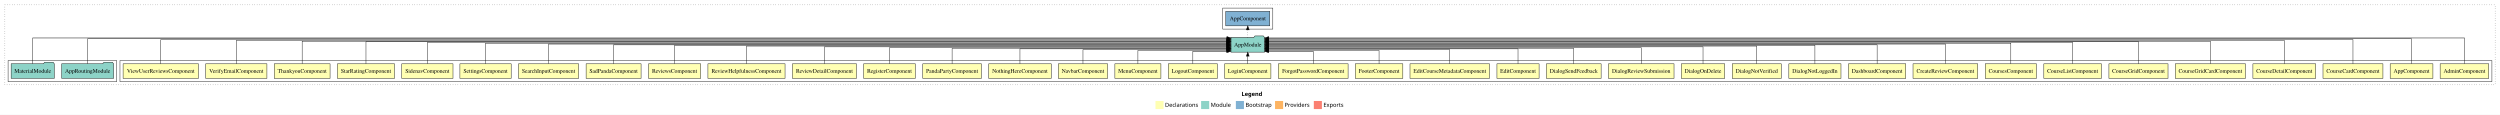
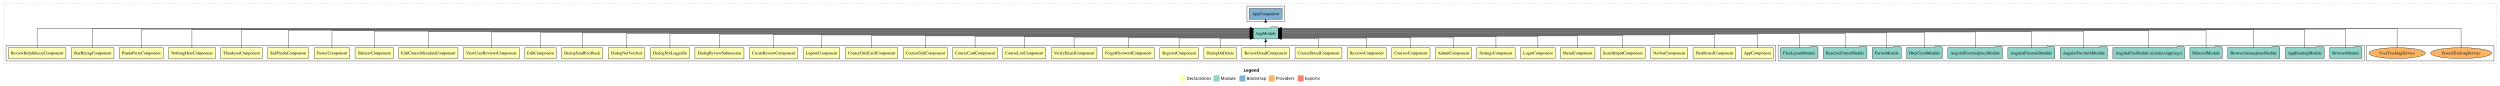
- <svg xmlns="http://www.w3.org/2000/svg" width="6189pt" height="284pt" viewBox="0.00 0.00 6189.00 284.00">
+ <svg xmlns="http://www.w3.org/2000/svg" width="8284pt" height="284pt" viewBox="0.00 0.00 8284.00 284.00">
  <g id="graph0" class="graph" transform="scale(1 1) rotate(0) translate(4 280)">
-     <polygon fill="white" stroke="transparent" points="-4,4 -4,-280 6185,-280 6185,4 -4,4" />
-     <text text-anchor="start" x="3069.51" y="-42.4" font-family="sans-serif" font-weight="bold" font-size="14.00">Legend</text>
-     <polygon fill="#ffffb3" stroke="transparent" points="2856.5,-10 2856.5,-30 2876.5,-30 2876.5,-10 2856.5,-10" />
-     <text text-anchor="start" x="2880.13" y="-15.4" font-family="sans-serif" font-size="14.00">  Declarations</text>
-     <polygon fill="#8dd3c7" stroke="transparent" points="2969.5,-10 2969.5,-30 2989.5,-30 2989.5,-10 2969.5,-10" />
-     <text text-anchor="start" x="2993.23" y="-15.4" font-family="sans-serif" font-size="14.00">  Module</text>
-     <polygon fill="#80b1d3" stroke="transparent" points="3055.5,-10 3055.5,-30 3075.5,-30 3075.5,-10 3055.5,-10" />
-     <text text-anchor="start" x="3079.28" y="-15.4" font-family="sans-serif" font-size="14.00">  Bootstrap</text>
-     <polygon fill="#fdb462" stroke="transparent" points="3152.5,-10 3152.5,-30 3172.5,-30 3172.5,-10 3152.5,-10" />
-     <text text-anchor="start" x="3176.17" y="-15.4" font-family="sans-serif" font-size="14.00">  Providers</text>
-     <polygon fill="#fb8072" stroke="transparent" points="3248.5,-10 3248.5,-30 3268.5,-30 3268.5,-10 3248.5,-10" />
-     <text text-anchor="start" x="3272.23" y="-15.4" font-family="sans-serif" font-size="14.00">  Exports</text>
+     <polygon fill="white" stroke="transparent" points="-4,4 -4,-280 8280,-280 8280,4 -4,4" />
+     <text text-anchor="start" x="4117.01" y="-42.4" font-family="sans-serif" font-weight="bold" font-size="14.00">Legend</text>
+     <polygon fill="#ffffb3" stroke="transparent" points="3904,-10 3904,-30 3924,-30 3924,-10 3904,-10" />
+     <text text-anchor="start" x="3927.63" y="-15.4" font-family="sans-serif" font-size="14.00">  Declarations</text>
+     <polygon fill="#8dd3c7" stroke="transparent" points="4017,-10 4017,-30 4037,-30 4037,-10 4017,-10" />
+     <text text-anchor="start" x="4040.73" y="-15.4" font-family="sans-serif" font-size="14.00">  Module</text>
+     <polygon fill="#80b1d3" stroke="transparent" points="4103,-10 4103,-30 4123,-30 4123,-10 4103,-10" />
+     <text text-anchor="start" x="4126.78" y="-15.4" font-family="sans-serif" font-size="14.00">  Bootstrap</text>
+     <polygon fill="#fdb462" stroke="transparent" points="4200,-10 4200,-30 4220,-30 4220,-10 4200,-10" />
+     <text text-anchor="start" x="4223.67" y="-15.4" font-family="sans-serif" font-size="14.00">  Providers</text>
+     <polygon fill="#fb8072" stroke="transparent" points="4296,-10 4296,-30 4316,-30 4316,-10 4296,-10" />
+     <text text-anchor="start" x="4319.73" y="-15.4" font-family="sans-serif" font-size="14.00">  Exports</text>
    <g id="clust1" class="cluster">
-       <polygon fill="none" stroke="black" stroke-dasharray="1,5" points="8,-70 8,-268 6173,-268 6173,-70 8,-70" />
+       <polygon fill="none" stroke="black" stroke-dasharray="1,5" points="8,-70 8,-268 8268,-268 8268,-70 8,-70" />
+     </g>
+     <g id="clust43" class="cluster">
+       <polygon fill="none" stroke="black" points="7838,-78 7838,-130 8260,-130 8260,-78 7838,-78" />
+     </g>
+     <g id="clust40" class="cluster">
+       <polygon fill="none" stroke="black" points="5888,-78 5888,-130 7830,-130 7830,-78 5888,-78" />
    </g>
    <g id="clust2" class="cluster">
-       <polygon fill="none" stroke="black" points="293,-78 293,-130 6165,-130 6165,-78 293,-78" />
-     </g>
-     <g id="clust40" class="cluster">
-       <polygon fill="none" stroke="black" points="16,-78 16,-130 285,-130 285,-78 16,-78" />
+       <polygon fill="none" stroke="black" points="16,-78 16,-130 5880,-130 5880,-78 16,-78" />
    </g>
    <g id="clust42" class="cluster">
-       <polygon fill="none" stroke="black" points="3023,-208 3023,-260 3147,-260 3147,-208 3023,-208" />
+       <polygon fill="none" stroke="black" points="4128,-208 4128,-260 4252,-260 4252,-208 4128,-208" />
    </g>
    <g id="node1" class="node">
-       <polygon fill="#ffffb3" stroke="black" points="6157.22,-122 6036.78,-122 6036.78,-86 6157.22,-86 6157.22,-122" />
-       <text text-anchor="middle" x="6097" y="-99.8" font-family="Times,serif" font-size="14.00">AdminComponent</text>
+       <polygon fill="#ffffb3" stroke="black" points="5871.94,-122 5766.06,-122 5766.06,-86 5871.94,-86 5871.94,-122" />
+       <text text-anchor="middle" x="5819" y="-99.8" font-family="Times,serif" font-size="14.00">AppComponent</text>
    </g>
    <g id="node38" class="node">
-       <polygon fill="#8dd3c7" stroke="black" points="3126.66,-187 3123.66,-191 3102.66,-191 3099.66,-187 3043.34,-187 3043.34,-151 3126.66,-151 3126.66,-187" />
-       <text text-anchor="middle" x="3085" y="-164.8" font-family="Times,serif" font-size="14.00">AppModule</text>
+       <polygon fill="#8dd3c7" stroke="black" points="4231.66,-187 4228.66,-191 4207.66,-191 4204.66,-187 4148.34,-187 4148.34,-151 4231.66,-151 4231.66,-187" />
+       <text text-anchor="middle" x="4190" y="-164.8" font-family="Times,serif" font-size="14.00">AppModule</text>
    </g>
    <g id="edge1" class="edge">
-       <path fill="none" stroke="black" d="M6097,-122.2C6097,-146.36 6097,-186 6097,-186 6097,-186 3136.72,-186 3136.72,-186" />
-       <polygon fill="black" stroke="black" points="3136.72,-182.5 3126.72,-186 3136.72,-189.5 3136.72,-182.5" />
+       <path fill="none" stroke="black" d="M5819,-122.22C5819,-140.83 5819,-167 5819,-167 5819,-167 4241.9,-167 4241.9,-167" />
+       <polygon fill="black" stroke="black" points="4241.9,-163.5 4231.9,-167 4241.9,-170.5 4241.9,-163.5" />
    </g>
    <g id="node2" class="node">
-       <polygon fill="#ffffb3" stroke="black" points="6018.94,-122 5913.06,-122 5913.06,-86 6018.94,-86 6018.94,-122" />
-       <text text-anchor="middle" x="5966" y="-99.8" font-family="Times,serif" font-size="14.00">AppComponent</text>
+       <polygon fill="#ffffb3" stroke="black" points="5747.97,-122 5606.03,-122 5606.03,-86 5747.97,-86 5747.97,-122" />
+       <text text-anchor="middle" x="5677" y="-99.8" font-family="Times,serif" font-size="14.00">DashboardComponent</text>
    </g>
    <g id="edge2" class="edge">
-       <path fill="none" stroke="black" d="M5966,-122.15C5966,-145.76 5966,-184 5966,-184 5966,-184 3136.84,-184 3136.84,-184" />
-       <polygon fill="black" stroke="black" points="3136.84,-180.5 3126.84,-184 3136.84,-187.5 3136.84,-180.5" />
+       <path fill="none" stroke="black" d="M5677,-122.3C5677,-140.27 5677,-165 5677,-165 5677,-165 4241.71,-165 4241.71,-165" />
+       <polygon fill="black" stroke="black" points="4241.71,-161.5 4231.71,-165 4241.71,-168.5 4241.71,-161.5" />
    </g>
    <g id="node3" class="node">
-       <polygon fill="#ffffb3" stroke="black" points="5895.2,-122 5746.8,-122 5746.8,-86 5895.2,-86 5895.2,-122" />
-       <text text-anchor="middle" x="5821" y="-99.8" font-family="Times,serif" font-size="14.00">CourseCardComponent</text>
+       <polygon fill="#ffffb3" stroke="black" points="5588.03,-122 5465.97,-122 5465.97,-86 5588.03,-86 5588.03,-122" />
+       <text text-anchor="middle" x="5527" y="-99.8" font-family="Times,serif" font-size="14.00">NavbarComponent</text>
    </g>
    <g id="edge3" class="edge">
-       <path fill="none" stroke="black" d="M5821,-122.09C5821,-145.13 5821,-182 5821,-182 5821,-182 3136.88,-182 3136.88,-182" />
-       <polygon fill="black" stroke="black" points="3136.88,-178.5 3126.88,-182 3136.88,-185.5 3136.88,-178.5" />
+       <path fill="none" stroke="black" d="M5527,-122C5527,-139.68 5527,-164 5527,-164 5527,-164 4241.85,-164 4241.85,-164" />
+       <polygon fill="black" stroke="black" points="4241.85,-160.5 4231.85,-164 4241.85,-167.5 4241.85,-160.5" />
    </g>
    <g id="node4" class="node">
-       <polygon fill="#ffffb3" stroke="black" points="5728.7,-122 5573.3,-122 5573.3,-86 5728.7,-86 5728.7,-122" />
-       <text text-anchor="middle" x="5651" y="-99.8" font-family="Times,serif" font-size="14.00">CourseDetailComponent</text>
+       <polygon fill="#ffffb3" stroke="black" points="5447.47,-122 5298.53,-122 5298.53,-86 5447.47,-86 5447.47,-122" />
+       <text text-anchor="middle" x="5373" y="-99.8" font-family="Times,serif" font-size="14.00">SearchInputComponent</text>
    </g>
    <g id="edge4" class="edge">
-       <path fill="none" stroke="black" d="M5651,-122.01C5651,-144.49 5651,-180 5651,-180 5651,-180 3136.87,-180 3136.87,-180" />
-       <polygon fill="black" stroke="black" points="3136.87,-176.5 3126.87,-180 3136.87,-183.5 3136.87,-176.5" />
+       <path fill="none" stroke="black" d="M5373,-122.02C5373,-139.37 5373,-163 5373,-163 5373,-163 4241.76,-163 4241.76,-163" />
+       <polygon fill="black" stroke="black" points="4241.76,-159.5 4231.76,-163 4241.76,-166.5 4241.76,-159.5" />
    </g>
    <g id="node5" class="node">
-       <polygon fill="#ffffb3" stroke="black" points="5554.86,-122 5381.14,-122 5381.14,-86 5554.86,-86 5554.86,-122" />
-       <text text-anchor="middle" x="5468" y="-99.8" font-family="Times,serif" font-size="14.00">CourseGridCardComponent</text>
+       <polygon fill="#ffffb3" stroke="black" points="5280.99,-122 5167.01,-122 5167.01,-86 5280.99,-86 5280.99,-122" />
+       <text text-anchor="middle" x="5224" y="-99.8" font-family="Times,serif" font-size="14.00">MenuComponent</text>
    </g>
    <g id="edge5" class="edge">
-       <path fill="none" stroke="black" d="M5468,-122.29C5468,-144.21 5468,-178 5468,-178 5468,-178 3136.87,-178 3136.87,-178" />
-       <polygon fill="black" stroke="black" points="3136.87,-174.5 3126.87,-178 3136.87,-181.5 3136.87,-174.5" />
+       <path fill="none" stroke="black" d="M5224,-122.04C5224,-138.73 5224,-161 5224,-161 5224,-161 4241.81,-161 4241.81,-161" />
+       <polygon fill="black" stroke="black" points="4241.81,-157.5 4231.81,-161 4241.81,-164.5 4241.81,-157.5" />
    </g>
    <g id="node6" class="node">
-       <polygon fill="#ffffb3" stroke="black" points="5363.15,-122 5216.85,-122 5216.85,-86 5363.15,-86 5363.15,-122" />
-       <text text-anchor="middle" x="5290" y="-99.8" font-family="Times,serif" font-size="14.00">CourseGridComponent</text>
+       <polygon fill="#ffffb3" stroke="black" points="5149.28,-122 5034.72,-122 5034.72,-86 5149.28,-86 5149.28,-122" />
+       <text text-anchor="middle" x="5092" y="-99.8" font-family="Times,serif" font-size="14.00">LoginComponent</text>
    </g>
    <g id="edge6" class="edge">
-       <path fill="none" stroke="black" d="M5290,-122.04C5290,-143.66 5290,-177 5290,-177 5290,-177 3137.08,-177 3137.08,-177" />
-       <polygon fill="black" stroke="black" points="3137.08,-173.5 3127.08,-177 3137.08,-180.5 3137.08,-173.5" />
+       <path fill="none" stroke="black" d="M5092,-122.03C5092,-138.4 5092,-160 5092,-160 5092,-160 4241.7,-160 4241.7,-160" />
+       <polygon fill="black" stroke="black" points="4241.7,-156.5 4231.7,-160 4241.7,-163.5 4241.7,-156.5" />
    </g>
    <g id="node7" class="node">
-       <polygon fill="#ffffb3" stroke="black" points="5198.27,-122 5055.73,-122 5055.73,-86 5198.27,-86 5198.27,-122" />
-       <text text-anchor="middle" x="5127" y="-99.8" font-family="Times,serif" font-size="14.00">CourseListComponent</text>
+       <polygon fill="#ffffb3" stroke="black" points="5016.45,-122 4889.55,-122 4889.55,-86 5016.45,-86 5016.45,-122" />
+       <text text-anchor="middle" x="4953" y="-99.8" font-family="Times,serif" font-size="14.00">SettingsComponent</text>
    </g>
    <g id="edge7" class="edge">
-       <path fill="none" stroke="black" d="M5127,-122.28C5127,-143.32 5127,-175 5127,-175 5127,-175 3136.72,-175 3136.72,-175" />
-       <polygon fill="black" stroke="black" points="3136.72,-171.5 3126.72,-175 3136.72,-178.5 3136.72,-171.5" />
+       <path fill="none" stroke="black" d="M4953,-122.28C4953,-137.95 4953,-158 4953,-158 4953,-158 4241.84,-158 4241.84,-158" />
+       <polygon fill="black" stroke="black" points="4241.84,-154.5 4231.84,-158 4241.84,-161.5 4241.84,-154.5" />
    </g>
    <g id="node8" class="node">
-       <polygon fill="#ffffb3" stroke="black" points="5037.43,-122 4910.57,-122 4910.57,-86 5037.43,-86 5037.43,-122" />
-       <text text-anchor="middle" x="4974" y="-99.8" font-family="Times,serif" font-size="14.00">CoursesComponent</text>
+       <polygon fill="#ffffb3" stroke="black" points="4872.22,-122 4751.78,-122 4751.78,-86 4872.22,-86 4872.22,-122" />
+       <text text-anchor="middle" x="4812" y="-99.8" font-family="Times,serif" font-size="14.00">AdminComponent</text>
    </g>
    <g id="edge8" class="edge">
-       <path fill="none" stroke="black" d="M4974,-122.13C4974,-142.57 4974,-173 4974,-173 4974,-173 3137.1,-173 3137.1,-173" />
-       <polygon fill="black" stroke="black" points="3137.1,-169.5 3127.1,-173 3137.1,-176.5 3137.1,-169.5" />
+       <path fill="none" stroke="black" d="M4812,-122.24C4812,-137.57 4812,-157 4812,-157 4812,-157 4241.78,-157 4241.78,-157" />
+       <polygon fill="black" stroke="black" points="4241.78,-153.5 4231.78,-157 4241.78,-160.5 4241.78,-153.5" />
    </g>
    <g id="node9" class="node">
-       <polygon fill="#ffffb3" stroke="black" points="4892.13,-122 4731.87,-122 4731.87,-86 4892.13,-86 4892.13,-122" />
-       <text text-anchor="middle" x="4812" y="-99.8" font-family="Times,serif" font-size="14.00">CreateReviewComponent</text>
+       <polygon fill="#ffffb3" stroke="black" points="4734.43,-122 4607.57,-122 4607.57,-86 4734.43,-86 4734.43,-122" />
+       <text text-anchor="middle" x="4671" y="-99.8" font-family="Times,serif" font-size="14.00">CoursesComponent</text>
    </g>
    <g id="edge9" class="edge">
-       <path fill="none" stroke="black" d="M4812,-122.31C4812,-142.15 4812,-171 4812,-171 4812,-171 3136.83,-171 3136.83,-171" />
-       <polygon fill="black" stroke="black" points="3136.83,-167.5 3126.83,-171 3136.83,-174.5 3136.83,-167.5" />
+       <path fill="none" stroke="black" d="M4671,-122.19C4671,-137.18 4671,-156 4671,-156 4671,-156 4241.84,-156 4241.84,-156" />
+       <polygon fill="black" stroke="black" points="4241.84,-152.5 4231.84,-156 4241.84,-159.5 4241.84,-152.5" />
    </g>
    <g id="node10" class="node">
-       <polygon fill="#ffffb3" stroke="black" points="4713.97,-122 4572.03,-122 4572.03,-86 4713.97,-86 4713.97,-122" />
-       <text text-anchor="middle" x="4643" y="-99.8" font-family="Times,serif" font-size="14.00">DashboardComponent</text>
+       <polygon fill="#ffffb3" stroke="black" points="4589.54,-122 4460.46,-122 4460.46,-86 4589.54,-86 4589.54,-122" />
+       <text text-anchor="middle" x="4525" y="-99.8" font-family="Times,serif" font-size="14.00">ReviewsComponent</text>
    </g>
    <g id="edge10" class="edge">
-       <path fill="none" stroke="black" d="M4643,-122.11C4643,-141.34 4643,-169 4643,-169 4643,-169 3136.67,-169 3136.67,-169" />
-       <polygon fill="black" stroke="black" points="3136.67,-165.5 3126.67,-169 3136.67,-172.5 3136.67,-165.5" />
+       <path fill="none" stroke="black" d="M4525,-122.05C4525,-136.37 4525,-154 4525,-154 4525,-154 4241.75,-154 4241.75,-154" />
+       <polygon fill="black" stroke="black" points="4241.75,-150.5 4231.75,-154 4241.75,-157.5 4241.75,-150.5" />
    </g>
    <g id="node11" class="node">
-       <polygon fill="#ffffb3" stroke="black" points="4553.53,-122 4424.47,-122 4424.47,-86 4553.53,-86 4553.53,-122" />
-       <text text-anchor="middle" x="4489" y="-99.8" font-family="Times,serif" font-size="14.00">DialogNotLoggedIn</text>
+       <polygon fill="#ffffb3" stroke="black" points="4442.7,-122 4287.3,-122 4287.3,-86 4442.7,-86 4442.7,-122" />
+       <text text-anchor="middle" x="4365" y="-99.8" font-family="Times,serif" font-size="14.00">CourseDetailComponent</text>
    </g>
    <g id="edge11" class="edge">
-       <path fill="none" stroke="black" d="M4489,-122.17C4489,-141.09 4489,-168 4489,-168 4489,-168 3137.02,-168 3137.02,-168" />
-       <polygon fill="black" stroke="black" points="3137.02,-164.5 3127.02,-168 3137.02,-171.5 3137.02,-164.5" />
+       <path fill="none" stroke="black" d="M4365,-122.25C4365,-136.18 4365,-153 4365,-153 4365,-153 4241.92,-153 4241.92,-153" />
+       <polygon fill="black" stroke="black" points="4241.92,-149.5 4231.92,-153 4241.92,-156.5 4241.92,-149.5" />
    </g>
    <g id="node12" class="node">
-       <polygon fill="#ffffb3" stroke="black" points="4405.74,-122 4284.26,-122 4284.26,-86 4405.74,-86 4405.74,-122" />
-       <text text-anchor="middle" x="4345" y="-99.8" font-family="Times,serif" font-size="14.00">DialogNotVerified</text>
+       <polygon fill="#ffffb3" stroke="black" points="4269.3,-122 4110.7,-122 4110.7,-86 4269.3,-86 4269.3,-122" />
+       <text text-anchor="middle" x="4190" y="-99.8" font-family="Times,serif" font-size="14.00">ReviewDetailComponent</text>
    </g>
    <g id="edge12" class="edge">
-       <path fill="none" stroke="black" d="M4345,-122.27C4345,-140.56 4345,-166 4345,-166 4345,-166 3136.92,-166 3136.92,-166" />
-       <polygon fill="black" stroke="black" points="3136.92,-162.5 3126.92,-166 3136.92,-169.5 3136.92,-162.5" />
+       <path fill="none" stroke="black" d="M4190,-122.11C4190,-122.11 4190,-140.99 4190,-140.99" />
+       <polygon fill="black" stroke="black" points="4186.5,-140.99 4190,-150.99 4193.5,-140.99 4186.5,-140.99" />
    </g>
    <g id="node13" class="node">
-       <polygon fill="#ffffb3" stroke="black" points="4265.74,-122 4158.26,-122 4158.26,-86 4265.74,-86 4265.74,-122" />
-       <text text-anchor="middle" x="4212" y="-99.8" font-family="Times,serif" font-size="14.00">DialogOnDelete</text>
+       <polygon fill="#ffffb3" stroke="black" points="4092.74,-122 3985.26,-122 3985.26,-86 4092.74,-86 4092.74,-122" />
+       <text text-anchor="middle" x="4039" y="-99.8" font-family="Times,serif" font-size="14.00">DialogOnDelete</text>
    </g>
    <g id="edge13" class="edge">
-       <path fill="none" stroke="black" d="M4212,-122C4212,-139.68 4212,-164 4212,-164 4212,-164 3136.78,-164 3136.78,-164" />
-       <polygon fill="black" stroke="black" points="3136.78,-160.5 3126.78,-164 3136.78,-167.5 3136.78,-160.5" />
+       <path fill="none" stroke="black" d="M4039,-122.25C4039,-136.18 4039,-153 4039,-153 4039,-153 4138.34,-153 4138.34,-153" />
+       <polygon fill="black" stroke="black" points="4138.34,-156.5 4148.34,-153 4138.34,-149.5 4138.34,-156.5" />
    </g>
    <g id="node14" class="node">
-       <polygon fill="#ffffb3" stroke="black" points="4140.21,-122 3977.79,-122 3977.79,-86 4140.21,-86 4140.21,-122" />
-       <text text-anchor="middle" x="4059" y="-99.8" font-family="Times,serif" font-size="14.00">DialogReviewSubmission</text>
+       <polygon fill="#ffffb3" stroke="black" points="3966.98,-122 3839.02,-122 3839.02,-86 3966.98,-86 3966.98,-122" />
+       <text text-anchor="middle" x="3903" y="-99.8" font-family="Times,serif" font-size="14.00">RegisterComponent</text>
    </g>
    <g id="edge14" class="edge">
-       <path fill="none" stroke="black" d="M4059,-122.03C4059,-139.06 4059,-162 4059,-162 4059,-162 3136.85,-162 3136.85,-162" />
-       <polygon fill="black" stroke="black" points="3136.85,-158.5 3126.85,-162 3136.85,-165.5 3136.85,-158.5" />
+       <path fill="none" stroke="black" d="M3903,-122.05C3903,-136.37 3903,-154 3903,-154 3903,-154 4138.27,-154 4138.27,-154" />
+       <polygon fill="black" stroke="black" points="4138.27,-157.5 4148.27,-154 4138.27,-150.5 4138.27,-157.5" />
    </g>
    <g id="node15" class="node">
-       <polygon fill="#ffffb3" stroke="black" points="3959.74,-122 3824.26,-122 3824.26,-86 3959.74,-86 3959.74,-122" />
-       <text text-anchor="middle" x="3892" y="-99.8" font-family="Times,serif" font-size="14.00">DialogSendFeedback</text>
+       <polygon fill="#ffffb3" stroke="black" points="3821.32,-122 3648.68,-122 3648.68,-86 3821.32,-86 3821.32,-122" />
+       <text text-anchor="middle" x="3735" y="-99.8" font-family="Times,serif" font-size="14.00">ForgotPasswordComponent</text>
    </g>
    <g id="edge15" class="edge">
-       <path fill="none" stroke="black" d="M3892,-122.03C3892,-138.4 3892,-160 3892,-160 3892,-160 3136.69,-160 3136.69,-160" />
-       <polygon fill="black" stroke="black" points="3136.69,-156.5 3126.69,-160 3136.69,-163.5 3136.69,-156.5" />
+       <path fill="none" stroke="black" d="M3735,-122.19C3735,-137.18 3735,-156 3735,-156 3735,-156 4138.01,-156 4138.01,-156" />
+       <polygon fill="black" stroke="black" points="4138.01,-159.5 4148.01,-156 4138.01,-152.5 4138.01,-159.5" />
    </g>
    <g id="node16" class="node">
-       <polygon fill="#ffffb3" stroke="black" points="3806.17,-122 3701.83,-122 3701.83,-86 3806.17,-86 3806.17,-122" />
-       <text text-anchor="middle" x="3754" y="-99.8" font-family="Times,serif" font-size="14.00">EditComponent</text>
+       <polygon fill="#ffffb3" stroke="black" points="3630.8,-122 3479.2,-122 3479.2,-86 3630.8,-86 3630.8,-122" />
+       <text text-anchor="middle" x="3555" y="-99.8" font-family="Times,serif" font-size="14.00">VerifyEmailComponent</text>
    </g>
    <g id="edge16" class="edge">
-       <path fill="none" stroke="black" d="M3754,-122.01C3754,-138.05 3754,-159 3754,-159 3754,-159 3136.85,-159 3136.85,-159" />
-       <polygon fill="black" stroke="black" points="3136.85,-155.5 3126.85,-159 3136.85,-162.5 3136.85,-155.5" />
+       <path fill="none" stroke="black" d="M3555,-122.24C3555,-137.57 3555,-157 3555,-157 3555,-157 4138.34,-157 4138.34,-157" />
+       <polygon fill="black" stroke="black" points="4138.34,-160.5 4148.34,-157 4138.34,-153.5 4138.34,-160.5" />
    </g>
    <g id="node17" class="node">
-       <polygon fill="#ffffb3" stroke="black" points="3683.41,-122 3486.59,-122 3486.59,-86 3683.41,-86 3683.41,-122" />
-       <text text-anchor="middle" x="3585" y="-99.8" font-family="Times,serif" font-size="14.00">EditCourseMetadataComponent</text>
+       <polygon fill="#ffffb3" stroke="black" points="3461.27,-122 3318.73,-122 3318.73,-86 3461.27,-86 3461.27,-122" />
+       <text text-anchor="middle" x="3390" y="-99.8" font-family="Times,serif" font-size="14.00">CourseListComponent</text>
    </g>
    <g id="edge17" class="edge">
-       <path fill="none" stroke="black" d="M3585,-122.24C3585,-137.57 3585,-157 3585,-157 3585,-157 3136.77,-157 3136.77,-157" />
-       <polygon fill="black" stroke="black" points="3136.77,-153.5 3126.77,-157 3136.77,-160.5 3136.77,-153.5" />
+       <path fill="none" stroke="black" d="M3390,-122.28C3390,-137.95 3390,-158 3390,-158 3390,-158 4138.11,-158 4138.11,-158" />
+       <polygon fill="black" stroke="black" points="4138.11,-161.5 4148.11,-158 4138.11,-154.5 4138.11,-161.5" />
    </g>
    <g id="node18" class="node">
-       <polygon fill="#ffffb3" stroke="black" points="3468.88,-122 3351.12,-122 3351.12,-86 3468.88,-86 3468.88,-122" />
-       <text text-anchor="middle" x="3410" y="-99.8" font-family="Times,serif" font-size="14.00">FooterComponent</text>
+       <polygon fill="#ffffb3" stroke="black" points="3301.2,-122 3152.8,-122 3152.8,-86 3301.2,-86 3301.2,-122" />
+       <text text-anchor="middle" x="3227" y="-99.8" font-family="Times,serif" font-size="14.00">CourseCardComponent</text>
    </g>
    <g id="edge18" class="edge">
-       <path fill="none" stroke="black" d="M3410,-122.12C3410,-136.78 3410,-155 3410,-155 3410,-155 3136.82,-155 3136.82,-155" />
-       <polygon fill="black" stroke="black" points="3136.82,-151.5 3126.82,-155 3136.82,-158.5 3136.82,-151.5" />
+       <path fill="none" stroke="black" d="M3227,-122.03C3227,-138.4 3227,-160 3227,-160 3227,-160 4138.31,-160 4138.31,-160" />
+       <polygon fill="black" stroke="black" points="4138.31,-163.5 4148.31,-160 4138.31,-156.5 4138.31,-163.5" />
    </g>
    <g id="node19" class="node">
-       <polygon fill="#ffffb3" stroke="black" points="3333.32,-122 3160.68,-122 3160.68,-86 3333.32,-86 3333.32,-122" />
-       <text text-anchor="middle" x="3247" y="-99.8" font-family="Times,serif" font-size="14.00">ForgotPasswordComponent</text>
+       <polygon fill="#ffffb3" stroke="black" points="3135.15,-122 2988.85,-122 2988.85,-86 3135.15,-86 3135.15,-122" />
+       <text text-anchor="middle" x="3062" y="-99.8" font-family="Times,serif" font-size="14.00">CourseGridComponent</text>
    </g>
    <g id="edge19" class="edge">
-       <path fill="none" stroke="black" d="M3247,-122.25C3247,-136.18 3247,-153 3247,-153 3247,-153 3136.72,-153 3136.72,-153" />
-       <polygon fill="black" stroke="black" points="3136.72,-149.5 3126.72,-153 3136.72,-156.5 3136.72,-149.5" />
+       <path fill="none" stroke="black" d="M3062,-122.04C3062,-138.73 3062,-161 3062,-161 3062,-161 4138.18,-161 4138.18,-161" />
+       <polygon fill="black" stroke="black" points="4138.18,-164.5 4148.18,-161 4138.18,-157.5 4138.18,-164.5" />
    </g>
    <g id="node20" class="node">
-       <polygon fill="#ffffb3" stroke="black" points="3142.28,-122 3027.72,-122 3027.72,-86 3142.28,-86 3142.28,-122" />
-       <text text-anchor="middle" x="3085" y="-99.8" font-family="Times,serif" font-size="14.00">LoginComponent</text>
+       <polygon fill="#ffffb3" stroke="black" points="2970.86,-122 2797.14,-122 2797.14,-86 2970.86,-86 2970.86,-122" />
+       <text text-anchor="middle" x="2884" y="-99.8" font-family="Times,serif" font-size="14.00">CourseGridCardComponent</text>
    </g>
    <g id="edge20" class="edge">
-       <path fill="none" stroke="black" d="M3085,-122.11C3085,-122.11 3085,-140.99 3085,-140.99" />
-       <polygon fill="black" stroke="black" points="3081.5,-140.99 3085,-150.99 3088.5,-140.99 3081.5,-140.99" />
+       <path fill="none" stroke="black" d="M2884,-122.02C2884,-139.37 2884,-163 2884,-163 2884,-163 4138.03,-163 4138.03,-163" />
+       <polygon fill="black" stroke="black" points="4138.03,-166.5 4148.03,-163 4138.03,-159.5 4138.03,-166.5" />
    </g>
    <g id="node21" class="node">
-       <polygon fill="#ffffb3" stroke="black" points="3009.78,-122 2888.22,-122 2888.22,-86 3009.78,-86 3009.78,-122" />
-       <text text-anchor="middle" x="2949" y="-99.8" font-family="Times,serif" font-size="14.00">LogoutComponent</text>
+       <polygon fill="#ffffb3" stroke="black" points="2778.78,-122 2657.22,-122 2657.22,-86 2778.78,-86 2778.78,-122" />
+       <text text-anchor="middle" x="2718" y="-99.8" font-family="Times,serif" font-size="14.00">LogoutComponent</text>
    </g>
    <g id="edge21" class="edge">
-       <path fill="none" stroke="black" d="M2949,-122.25C2949,-136.18 2949,-153 2949,-153 2949,-153 3033.09,-153 3033.09,-153" />
-       <polygon fill="black" stroke="black" points="3033.09,-156.5 3043.09,-153 3033.09,-149.5 3033.09,-156.5" />
+       <path fill="none" stroke="black" d="M2718,-122C2718,-139.68 2718,-164 2718,-164 2718,-164 4138.32,-164 4138.32,-164" />
+       <polygon fill="black" stroke="black" points="4138.32,-167.5 4148.32,-164 4138.32,-160.5 4138.32,-167.5" />
    </g>
    <g id="node22" class="node">
-       <polygon fill="#ffffb3" stroke="black" points="2869.99,-122 2756.01,-122 2756.01,-86 2869.99,-86 2869.99,-122" />
-       <text text-anchor="middle" x="2813" y="-99.8" font-family="Times,serif" font-size="14.00">MenuComponent</text>
+       <polygon fill="#ffffb3" stroke="black" points="2639.13,-122 2478.87,-122 2478.87,-86 2639.13,-86 2639.13,-122" />
+       <text text-anchor="middle" x="2559" y="-99.8" font-family="Times,serif" font-size="14.00">CreateReviewComponent</text>
    </g>
    <g id="edge22" class="edge">
-       <path fill="none" stroke="black" d="M2813,-122.12C2813,-136.78 2813,-155 2813,-155 2813,-155 3033.1,-155 3033.1,-155" />
-       <polygon fill="black" stroke="black" points="3033.1,-158.5 3043.1,-155 3033.1,-151.5 3033.1,-158.5" />
+       <path fill="none" stroke="black" d="M2559,-122.3C2559,-140.27 2559,-165 2559,-165 2559,-165 4138.04,-165 4138.04,-165" />
+       <polygon fill="black" stroke="black" points="4138.04,-168.5 4148.04,-165 4138.04,-161.5 4138.04,-168.5" />
    </g>
    <g id="node23" class="node">
-       <polygon fill="#ffffb3" stroke="black" points="2738.03,-122 2615.97,-122 2615.97,-86 2738.03,-86 2738.03,-122" />
-       <text text-anchor="middle" x="2677" y="-99.8" font-family="Times,serif" font-size="14.00">NavbarComponent</text>
+       <polygon fill="#ffffb3" stroke="black" points="2461.21,-122 2298.79,-122 2298.79,-86 2461.21,-86 2461.21,-122" />
+       <text text-anchor="middle" x="2380" y="-99.8" font-family="Times,serif" font-size="14.00">DialogReviewSubmission</text>
    </g>
    <g id="edge23" class="edge">
-       <path fill="none" stroke="black" d="M2677,-122.24C2677,-137.57 2677,-157 2677,-157 2677,-157 3033.25,-157 3033.25,-157" />
-       <polygon fill="black" stroke="black" points="3033.25,-160.5 3043.25,-157 3033.25,-153.5 3033.25,-160.5" />
+       <path fill="none" stroke="black" d="M2380,-122.22C2380,-140.83 2380,-167 2380,-167 2380,-167 4137.92,-167 4137.92,-167" />
+       <polygon fill="black" stroke="black" points="4137.92,-170.5 4147.92,-167 4137.92,-163.5 4137.92,-170.5" />
    </g>
    <g id="node24" class="node">
-       <polygon fill="#ffffb3" stroke="black" points="2598.42,-122 2443.58,-122 2443.58,-86 2598.42,-86 2598.42,-122" />
-       <text text-anchor="middle" x="2521" y="-99.8" font-family="Times,serif" font-size="14.00">NothingHereComponent</text>
+       <polygon fill="#ffffb3" stroke="black" points="2280.53,-122 2151.47,-122 2151.47,-86 2280.53,-86 2280.53,-122" />
+       <text text-anchor="middle" x="2216" y="-99.8" font-family="Times,serif" font-size="14.00">DialogNotLoggedIn</text>
    </g>
    <g id="edge24" class="edge">
-       <path fill="none" stroke="black" d="M2521,-122.01C2521,-138.05 2521,-159 2521,-159 2521,-159 3033.07,-159 3033.07,-159" />
-       <polygon fill="black" stroke="black" points="3033.07,-162.5 3043.07,-159 3033.07,-155.5 3033.07,-162.5" />
+       <path fill="none" stroke="black" d="M2216,-122.17C2216,-141.09 2216,-168 2216,-168 2216,-168 4138.31,-168 4138.31,-168" />
+       <polygon fill="black" stroke="black" points="4138.31,-171.5 4148.31,-168 4138.31,-164.5 4138.31,-171.5" />
    </g>
    <g id="node25" class="node">
-       <polygon fill="#ffffb3" stroke="black" points="2425.59,-122 2280.41,-122 2280.41,-86 2425.59,-86 2425.59,-122" />
-       <text text-anchor="middle" x="2353" y="-99.8" font-family="Times,serif" font-size="14.00">PandaPartyComponent</text>
+       <polygon fill="#ffffb3" stroke="black" points="2132.74,-122 2011.26,-122 2011.26,-86 2132.74,-86 2132.74,-122" />
+       <text text-anchor="middle" x="2072" y="-99.8" font-family="Times,serif" font-size="14.00">DialogNotVerified</text>
    </g>
    <g id="edge25" class="edge">
-       <path fill="none" stroke="black" d="M2353,-122.03C2353,-138.4 2353,-160 2353,-160 2353,-160 3033.28,-160 3033.28,-160" />
-       <polygon fill="black" stroke="black" points="3033.28,-163.5 3043.28,-160 3033.28,-156.5 3033.28,-163.5" />
+       <path fill="none" stroke="black" d="M2072,-122.11C2072,-141.34 2072,-169 2072,-169 2072,-169 4138.17,-169 4138.17,-169" />
+       <polygon fill="black" stroke="black" points="4138.17,-172.5 4148.17,-169 4138.17,-165.5 4138.17,-172.5" />
    </g>
    <g id="node26" class="node">
-       <polygon fill="#ffffb3" stroke="black" points="2261.98,-122 2134.02,-122 2134.02,-86 2261.98,-86 2261.98,-122" />
-       <text text-anchor="middle" x="2198" y="-99.8" font-family="Times,serif" font-size="14.00">RegisterComponent</text>
+       <polygon fill="#ffffb3" stroke="black" points="1992.74,-122 1857.26,-122 1857.26,-86 1992.74,-86 1992.74,-122" />
+       <text text-anchor="middle" x="1925" y="-99.8" font-family="Times,serif" font-size="14.00">DialogSendFeedback</text>
    </g>
    <g id="edge26" class="edge">
-       <path fill="none" stroke="black" d="M2198,-122.03C2198,-139.06 2198,-162 2198,-162 2198,-162 3033.11,-162 3033.11,-162" />
-       <polygon fill="black" stroke="black" points="3033.11,-165.5 3043.11,-162 3033.11,-158.5 3033.11,-165.5" />
+       <path fill="none" stroke="black" d="M1925,-122.31C1925,-142.15 1925,-171 1925,-171 1925,-171 4138.26,-171 4138.26,-171" />
+       <polygon fill="black" stroke="black" points="4138.26,-174.5 4148.26,-171 4138.26,-167.5 4138.26,-174.5" />
    </g>
    <g id="node27" class="node">
-       <polygon fill="#ffffb3" stroke="black" points="2116.3,-122 1957.7,-122 1957.7,-86 2116.3,-86 2116.3,-122" />
-       <text text-anchor="middle" x="2037" y="-99.8" font-family="Times,serif" font-size="14.00">ReviewDetailComponent</text>
+       <polygon fill="#ffffb3" stroke="black" points="1839.17,-122 1734.83,-122 1734.83,-86 1839.17,-86 1839.17,-122" />
+       <text text-anchor="middle" x="1787" y="-99.8" font-family="Times,serif" font-size="14.00">EditComponent</text>
    </g>
    <g id="edge27" class="edge">
-       <path fill="none" stroke="black" d="M2037,-122C2037,-139.68 2037,-164 2037,-164 2037,-164 3033.27,-164 3033.27,-164" />
-       <polygon fill="black" stroke="black" points="3033.27,-167.5 3043.27,-164 3033.27,-160.5 3033.27,-167.5" />
+       <path fill="none" stroke="black" d="M1787,-122.22C1787,-142.37 1787,-172 1787,-172 1787,-172 4138.29,-172 4138.29,-172" />
+       <polygon fill="black" stroke="black" points="4138.29,-175.5 4148.29,-172 4138.29,-168.5 4138.29,-175.5" />
    </g>
    <g id="node28" class="node">
-       <polygon fill="#ffffb3" stroke="black" points="1939.46,-122 1748.54,-122 1748.54,-86 1939.46,-86 1939.46,-122" />
-       <text text-anchor="middle" x="1844" y="-99.8" font-family="Times,serif" font-size="14.00">ReviewHelpfulnessComponent</text>
+       <polygon fill="#ffffb3" stroke="black" points="1717.29,-122 1530.71,-122 1530.71,-86 1717.29,-86 1717.29,-122" />
+       <text text-anchor="middle" x="1624" y="-99.8" font-family="Times,serif" font-size="14.00">ViewUserReviewsComponent</text>
    </g>
    <g id="edge28" class="edge">
-       <path fill="none" stroke="black" d="M1844,-122.27C1844,-140.56 1844,-166 1844,-166 1844,-166 3033,-166 3033,-166" />
-       <polygon fill="black" stroke="black" points="3033,-169.5 3043,-166 3033,-162.5 3033,-169.5" />
+       <path fill="none" stroke="black" d="M1624,-122.03C1624,-142.77 1624,-174 1624,-174 1624,-174 4138.13,-174 4138.13,-174" />
+       <polygon fill="black" stroke="black" points="4138.13,-177.5 4148.13,-174 4138.13,-170.5 4138.13,-177.5" />
    </g>
    <g id="node29" class="node">
-       <polygon fill="#ffffb3" stroke="black" points="1730.54,-122 1601.46,-122 1601.46,-86 1730.54,-86 1730.54,-122" />
-       <text text-anchor="middle" x="1666" y="-99.8" font-family="Times,serif" font-size="14.00">ReviewsComponent</text>
+       <polygon fill="#ffffb3" stroke="black" points="1513.41,-122 1316.59,-122 1316.59,-86 1513.41,-86 1513.41,-122" />
+       <text text-anchor="middle" x="1415" y="-99.8" font-family="Times,serif" font-size="14.00">EditCourseMetadataComponent</text>
    </g>
    <g id="edge29" class="edge">
-       <path fill="none" stroke="black" d="M1666,-122.17C1666,-141.09 1666,-168 1666,-168 1666,-168 3033.3,-168 3033.3,-168" />
-       <polygon fill="black" stroke="black" points="3033.3,-171.5 3043.3,-168 3033.3,-164.5 3033.3,-171.5" />
+       <path fill="none" stroke="black" d="M1415,-122.28C1415,-143.32 1415,-175 1415,-175 1415,-175 4138.07,-175 4138.07,-175" />
+       <polygon fill="black" stroke="black" points="4138.07,-178.5 4148.07,-175 4138.07,-171.5 4138.07,-178.5" />
    </g>
    <g id="node30" class="node">
-       <polygon fill="#ffffb3" stroke="black" points="1583.04,-122 1446.96,-122 1446.96,-86 1583.04,-86 1583.04,-122" />
-       <text text-anchor="middle" x="1515" y="-99.8" font-family="Times,serif" font-size="14.00">SadPandaComponent</text>
+       <polygon fill="#ffffb3" stroke="black" points="1299.44,-122 1172.56,-122 1172.56,-86 1299.44,-86 1299.44,-122" />
+       <text text-anchor="middle" x="1236" y="-99.8" font-family="Times,serif" font-size="14.00">SidenavComponent</text>
    </g>
    <g id="edge30" class="edge">
-       <path fill="none" stroke="black" d="M1515,-122.11C1515,-141.34 1515,-169 1515,-169 1515,-169 3033.01,-169 3033.01,-169" />
-       <polygon fill="black" stroke="black" points="3033.01,-172.5 3043.01,-169 3033.01,-165.5 3033.01,-172.5" />
+       <path fill="none" stroke="black" d="M1236,-122.17C1236,-143.5 1236,-176 1236,-176 1236,-176 4138.24,-176 4138.24,-176" />
+       <polygon fill="black" stroke="black" points="4138.24,-179.5 4148.24,-176 4138.24,-172.5 4138.24,-179.5" />
    </g>
    <g id="node31" class="node">
-       <polygon fill="#ffffb3" stroke="black" points="1428.47,-122 1279.53,-122 1279.53,-86 1428.47,-86 1428.47,-122" />
-       <text text-anchor="middle" x="1354" y="-99.8" font-family="Times,serif" font-size="14.00">SearchInputComponent</text>
+       <polygon fill="#ffffb3" stroke="black" points="1154.88,-122 1037.12,-122 1037.12,-86 1154.88,-86 1154.88,-122" />
+       <text text-anchor="middle" x="1096" y="-99.8" font-family="Times,serif" font-size="14.00">FooterComponent</text>
    </g>
    <g id="edge31" class="edge">
-       <path fill="none" stroke="black" d="M1354,-122.31C1354,-142.15 1354,-171 1354,-171 1354,-171 3033.07,-171 3033.07,-171" />
-       <polygon fill="black" stroke="black" points="3033.07,-174.5 3043.07,-171 3033.07,-167.5 3033.07,-174.5" />
+       <path fill="none" stroke="black" d="M1096,-122.29C1096,-144.21 1096,-178 1096,-178 1096,-178 4138.31,-178 4138.31,-178" />
+       <polygon fill="black" stroke="black" points="4138.31,-181.5 4148.31,-178 4138.31,-174.5 4138.31,-181.5" />
    </g>
    <g id="node32" class="node">
-       <polygon fill="#ffffb3" stroke="black" points="1261.45,-122 1134.55,-122 1134.55,-86 1261.45,-86 1261.45,-122" />
-       <text text-anchor="middle" x="1198" y="-99.8" font-family="Times,serif" font-size="14.00">SettingsComponent</text>
+       <polygon fill="#ffffb3" stroke="black" points="1019.04,-122 882.96,-122 882.96,-86 1019.04,-86 1019.04,-122" />
+       <text text-anchor="middle" x="951" y="-99.8" font-family="Times,serif" font-size="14.00">SadPandaComponent</text>
    </g>
    <g id="edge32" class="edge">
-       <path fill="none" stroke="black" d="M1198,-122.13C1198,-142.57 1198,-173 1198,-173 1198,-173 3032.94,-173 3032.94,-173" />
-       <polygon fill="black" stroke="black" points="3032.94,-176.5 3042.94,-173 3032.94,-169.5 3032.94,-176.5" />
+       <path fill="none" stroke="black" d="M951,-122.16C951,-144.35 951,-179 951,-179 951,-179 4138.16,-179 4138.16,-179" />
+       <polygon fill="black" stroke="black" points="4138.16,-182.5 4148.16,-179 4138.16,-175.5 4138.16,-182.5" />
    </g>
    <g id="node33" class="node">
-       <polygon fill="#ffffb3" stroke="black" points="1117.44,-122 990.56,-122 990.56,-86 1117.44,-86 1117.44,-122" />
-       <text text-anchor="middle" x="1054" y="-99.8" font-family="Times,serif" font-size="14.00">SidenavComponent</text>
+       <polygon fill="#ffffb3" stroke="black" points="865.1,-122 726.9,-122 726.9,-86 865.1,-86 865.1,-122" />
+       <text text-anchor="middle" x="796" y="-99.8" font-family="Times,serif" font-size="14.00">ThankyouComponent</text>
    </g>
    <g id="edge33" class="edge">
-       <path fill="none" stroke="black" d="M1054,-122.28C1054,-143.32 1054,-175 1054,-175 1054,-175 3033.05,-175 3033.05,-175" />
-       <polygon fill="black" stroke="black" points="3033.05,-178.5 3043.05,-175 3033.05,-171.5 3033.05,-178.5" />
+       <path fill="none" stroke="black" d="M796,-122.25C796,-145.02 796,-181 796,-181 796,-181 4138.31,-181 4138.31,-181" />
+       <polygon fill="black" stroke="black" points="4138.31,-184.5 4148.31,-181 4138.31,-177.5 4138.31,-184.5" />
    </g>
    <g id="node34" class="node">
-       <polygon fill="#ffffb3" stroke="black" points="972.71,-122 831.29,-122 831.29,-86 972.71,-86 972.71,-122" />
-       <text text-anchor="middle" x="902" y="-99.8" font-family="Times,serif" font-size="14.00">StarRatingComponent</text>
+       <polygon fill="#ffffb3" stroke="black" points="709.42,-122 554.58,-122 554.58,-86 709.42,-86 709.42,-122" />
+       <text text-anchor="middle" x="632" y="-99.8" font-family="Times,serif" font-size="14.00">NothingHereComponent</text>
    </g>
    <g id="edge34" class="edge">
-       <path fill="none" stroke="black" d="M902,-122.04C902,-143.66 902,-177 902,-177 902,-177 3033.34,-177 3033.34,-177" />
-       <polygon fill="black" stroke="black" points="3033.34,-180.5 3043.34,-177 3033.34,-173.5 3033.34,-180.5" />
+       <path fill="none" stroke="black" d="M632,-122.09C632,-145.13 632,-182 632,-182 632,-182 4138.19,-182 4138.19,-182" />
+       <polygon fill="black" stroke="black" points="4138.19,-185.5 4148.19,-182 4138.19,-178.5 4138.19,-185.5" />
    </g>
    <g id="node35" class="node">
-       <polygon fill="#ffffb3" stroke="black" points="813.1,-122 674.9,-122 674.9,-86 813.1,-86 813.1,-122" />
-       <text text-anchor="middle" x="744" y="-99.8" font-family="Times,serif" font-size="14.00">ThankyouComponent</text>
+       <polygon fill="#ffffb3" stroke="black" points="536.59,-122 391.41,-122 391.41,-86 536.59,-86 536.59,-122" />
+       <text text-anchor="middle" x="464" y="-99.8" font-family="Times,serif" font-size="14.00">PandaPartyComponent</text>
    </g>
    <g id="edge35" class="edge">
-       <path fill="none" stroke="black" d="M744,-122.29C744,-144.21 744,-178 744,-178 744,-178 3033.12,-178 3033.12,-178" />
-       <polygon fill="black" stroke="black" points="3033.12,-181.5 3043.12,-178 3033.12,-174.5 3033.12,-181.5" />
+       <path fill="none" stroke="black" d="M464,-122.32C464,-145.66 464,-183 464,-183 464,-183 4138.16,-183 4138.16,-183" />
+       <polygon fill="black" stroke="black" points="4138.16,-186.5 4148.16,-183 4138.16,-179.5 4138.16,-186.5" />
    </g>
    <g id="node36" class="node">
-       <polygon fill="#ffffb3" stroke="black" points="656.8,-122 505.2,-122 505.2,-86 656.8,-86 656.8,-122" />
-       <text text-anchor="middle" x="581" y="-99.8" font-family="Times,serif" font-size="14.00">VerifyEmailComponent</text>
+       <polygon fill="#ffffb3" stroke="black" points="373.71,-122 232.29,-122 232.29,-86 373.71,-86 373.71,-122" />
+       <text text-anchor="middle" x="303" y="-99.8" font-family="Times,serif" font-size="14.00">StarRatingComponent</text>
    </g>
    <g id="edge36" class="edge">
-       <path fill="none" stroke="black" d="M581,-122.01C581,-144.49 581,-180 581,-180 581,-180 3033.11,-180 3033.11,-180" />
-       <polygon fill="black" stroke="black" points="3033.11,-183.5 3043.11,-180 3033.11,-176.5 3033.11,-183.5" />
+       <path fill="none" stroke="black" d="M303,-122.38C303,-146.28 303,-185 303,-185 303,-185 4138.33,-185 4138.33,-185" />
+       <polygon fill="black" stroke="black" points="4138.33,-188.5 4148.33,-185 4138.33,-181.5 4138.33,-188.5" />
    </g>
    <g id="node37" class="node">
-       <polygon fill="#ffffb3" stroke="black" points="487.29,-122 300.71,-122 300.71,-86 487.29,-86 487.29,-122" />
-       <text text-anchor="middle" x="394" y="-99.8" font-family="Times,serif" font-size="14.00">ViewUserReviewsComponent</text>
+       <polygon fill="#ffffb3" stroke="black" points="214.46,-122 23.54,-122 23.54,-86 214.46,-86 214.46,-122" />
+       <text text-anchor="middle" x="119" y="-99.8" font-family="Times,serif" font-size="14.00">ReviewHelpfulnessComponent</text>
    </g>
    <g id="edge37" class="edge">
-       <path fill="none" stroke="black" d="M394,-122.09C394,-145.13 394,-182 394,-182 394,-182 3033.27,-182 3033.27,-182" />
-       <polygon fill="black" stroke="black" points="3033.27,-185.5 3043.27,-182 3033.27,-178.5 3033.27,-185.5" />
+       <path fill="none" stroke="black" d="M119,-122.2C119,-146.36 119,-186 119,-186 119,-186 4138.05,-186 4138.05,-186" />
+       <polygon fill="black" stroke="black" points="4138.05,-189.5 4148.05,-186 4138.05,-182.5 4138.05,-189.5" />
+     </g>
+     <g id="node51" class="node">
+       <polygon fill="#80b1d3" stroke="black" points="4244.44,-252 4135.56,-252 4135.56,-216 4244.44,-216 4244.44,-252" />
+       <text text-anchor="middle" x="4190" y="-229.8" font-family="Times,serif" font-size="14.00">AppComponent </text>
+     </g>
+     <g id="edge50" class="edge">
+       <path fill="none" stroke="black" stroke-dasharray="1,5" d="M4190,-187.11C4190,-187.11 4190,-205.99 4190,-205.99" />
+       <polygon fill="black" stroke="black" points="4186.5,-205.99 4190,-215.99 4193.5,-205.99 4186.5,-205.99" />
+     </g>
+     <g id="node39" class="node">
+       <polygon fill="#8dd3c7" stroke="black" points="7822.47,-122 7819.47,-126 7798.47,-126 7795.47,-122 7715.53,-122 7715.53,-86 7822.47,-86 7822.47,-122" />
+       <text text-anchor="middle" x="7769" y="-99.8" font-family="Times,serif" font-size="14.00">BrowserModule</text>
+     </g>
+     <g id="edge38" class="edge">
+       <path fill="none" stroke="black" d="M7769,-122.32C7769,-145.66 7769,-183 7769,-183 7769,-183 4241.74,-183 4241.74,-183" />
+       <polygon fill="black" stroke="black" points="4241.74,-179.5 4231.74,-183 4241.74,-186.5 4241.74,-179.5" />
+     </g>
+     <g id="node40" class="node">
+       <polygon fill="#8dd3c7" stroke="black" points="7697.27,-122 7694.27,-126 7673.27,-126 7670.27,-122 7568.73,-122 7568.73,-86 7697.27,-86 7697.27,-122" />
+       <text text-anchor="middle" x="7633" y="-99.8" font-family="Times,serif" font-size="14.00">AppRoutingModule</text>
+     </g>
+     <g id="edge39" class="edge">
+       <path fill="none" stroke="black" d="M7633,-122.09C7633,-145.13 7633,-182 7633,-182 7633,-182 4241.68,-182 4241.68,-182" />
+       <polygon fill="black" stroke="black" points="4241.68,-178.5 4231.68,-182 4241.68,-185.5 4241.68,-178.5" />
    </g>
    <g id="node41" class="node">
-       <polygon fill="#80b1d3" stroke="black" points="3139.44,-252 3030.56,-252 3030.56,-216 3139.44,-216 3139.44,-252" />
-       <text text-anchor="middle" x="3085" y="-229.8" font-family="Times,serif" font-size="14.00">AppComponent </text>
+       <polygon fill="#8dd3c7" stroke="black" points="7550.3,-122 7547.3,-126 7526.3,-126 7523.3,-122 7377.7,-122 7377.7,-86 7550.3,-86 7550.3,-122" />
+       <text text-anchor="middle" x="7464" y="-99.8" font-family="Times,serif" font-size="14.00">BrowserAnimationsModule</text>
    </g>
    <g id="edge40" class="edge">
-       <path fill="none" stroke="black" stroke-dasharray="1,5" d="M3085,-187.11C3085,-187.11 3085,-205.99 3085,-205.99" />
-       <polygon fill="black" stroke="black" points="3081.5,-205.99 3085,-215.99 3088.5,-205.99 3081.5,-205.99" />
-     </g>
-     <g id="node39" class="node">
-       <polygon fill="#8dd3c7" stroke="black" points="277.27,-122 274.27,-126 253.27,-126 250.27,-122 148.73,-122 148.73,-86 277.27,-86 277.27,-122" />
-       <text text-anchor="middle" x="213" y="-99.8" font-family="Times,serif" font-size="14.00">AppRoutingModule</text>
-     </g>
-     <g id="edge38" class="edge">
-       <path fill="none" stroke="black" d="M213,-122.15C213,-145.76 213,-184 213,-184 213,-184 3033.29,-184 3033.29,-184" />
-       <polygon fill="black" stroke="black" points="3033.29,-187.5 3043.29,-184 3033.29,-180.5 3033.29,-187.5" />
-     </g>
-     <g id="node40" class="node">
-       <polygon fill="#8dd3c7" stroke="black" points="130.47,-122 127.47,-126 106.47,-126 103.47,-122 23.53,-122 23.53,-86 130.47,-86 130.47,-122" />
-       <text text-anchor="middle" x="77" y="-99.8" font-family="Times,serif" font-size="14.00">MaterialModule</text>
-     </g>
-     <g id="edge39" class="edge">
-       <path fill="none" stroke="black" d="M77,-122.2C77,-146.36 77,-186 77,-186 77,-186 3033.34,-186 3033.34,-186" />
-       <polygon fill="black" stroke="black" points="3033.34,-189.5 3043.34,-186 3033.34,-182.5 3033.34,-189.5" />
+       <path fill="none" stroke="black" d="M7464,-122.25C7464,-145.02 7464,-181 7464,-181 7464,-181 4241.69,-181 4241.69,-181" />
+       <polygon fill="black" stroke="black" points="4241.69,-177.5 4231.69,-181 4241.69,-184.5 4241.69,-177.5" />
+     </g>
+     <g id="node42" class="node">
+       <polygon fill="#8dd3c7" stroke="black" points="7359.47,-122 7356.47,-126 7335.47,-126 7332.47,-122 7252.53,-122 7252.53,-86 7359.47,-86 7359.47,-122" />
+       <text text-anchor="middle" x="7306" y="-99.8" font-family="Times,serif" font-size="14.00">MaterialModule</text>
+     </g>
+     <g id="edge41" class="edge">
+       <path fill="none" stroke="black" d="M7306,-122.16C7306,-144.35 7306,-179 7306,-179 7306,-179 4241.69,-179 4241.69,-179" />
+       <polygon fill="black" stroke="black" points="4241.69,-175.5 4231.69,-179 4241.69,-182.5 4241.69,-175.5" />
+     </g>
+     <g id="node43" class="node">
+       <polygon fill="#8dd3c7" stroke="black" points="7234.71,-122 7231.71,-126 7210.71,-126 7207.71,-122 6997.29,-122 6997.29,-86 7234.71,-86 7234.71,-122" />
+       <text text-anchor="middle" x="7116" y="-99.8" font-family="Times,serif" font-size="14.00">AngularFireModule.initializeApp(args)</text>
+     </g>
+     <g id="edge42" class="edge">
+       <path fill="none" stroke="black" d="M7116,-122.29C7116,-144.21 7116,-178 7116,-178 7116,-178 4241.93,-178 4241.93,-178" />
+       <polygon fill="black" stroke="black" points="4241.93,-174.5 4231.93,-178 4241.92,-181.5 4241.93,-174.5" />
+     </g>
+     <g id="node44" class="node">
+       <polygon fill="#8dd3c7" stroke="black" points="6978.97,-122 6975.97,-126 6954.97,-126 6951.97,-122 6823.03,-122 6823.03,-86 6978.97,-86 6978.97,-122" />
+       <text text-anchor="middle" x="6901" y="-99.8" font-family="Times,serif" font-size="14.00">AngularFireAuthModule</text>
+     </g>
+     <g id="edge43" class="edge">
+       <path fill="none" stroke="black" d="M6901,-122.17C6901,-143.5 6901,-176 6901,-176 6901,-176 4241.77,-176 4241.77,-176" />
+       <polygon fill="black" stroke="black" points="4241.77,-172.5 4231.77,-176 4241.77,-179.5 4241.77,-172.5" />
+     </g>
+     <g id="node45" class="node">
+       <polygon fill="#8dd3c7" stroke="black" points="6804.68,-122 6801.68,-126 6780.68,-126 6777.68,-122 6649.32,-122 6649.32,-86 6804.68,-86 6804.68,-122" />
+       <text text-anchor="middle" x="6727" y="-99.8" font-family="Times,serif" font-size="14.00">AngularFirestoreModule</text>
+     </g>
+     <g id="edge44" class="edge">
+       <path fill="none" stroke="black" d="M6727,-122.28C6727,-143.32 6727,-175 6727,-175 6727,-175 4241.92,-175 4241.92,-175" />
+       <polygon fill="black" stroke="black" points="4241.92,-171.5 4231.92,-175 4241.92,-178.5 4241.92,-171.5" />
+     </g>
+     <g id="node46" class="node">
+       <polygon fill="#8dd3c7" stroke="black" points="6631.62,-122 6628.62,-126 6607.62,-126 6604.62,-122 6450.38,-122 6450.38,-86 6631.62,-86 6631.62,-122" />
+       <text text-anchor="middle" x="6541" y="-99.8" font-family="Times,serif" font-size="14.00">AngularFireAnalyticsModule</text>
+     </g>
+     <g id="edge45" class="edge">
+       <path fill="none" stroke="black" d="M6541,-122.03C6541,-142.77 6541,-174 6541,-174 6541,-174 4241.8,-174 4241.8,-174" />
+       <polygon fill="black" stroke="black" points="4241.8,-170.5 4231.8,-174 4241.8,-177.5 4241.8,-170.5" />
+     </g>
+     <g id="node47" class="node">
+       <polygon fill="#8dd3c7" stroke="black" points="6432.16,-122 6429.16,-126 6408.16,-126 6405.16,-122 6313.84,-122 6313.84,-86 6432.16,-86 6432.16,-122" />
+       <text text-anchor="middle" x="6373" y="-99.8" font-family="Times,serif" font-size="14.00">HttpClientModule</text>
+     </g>
+     <g id="edge46" class="edge">
+       <path fill="none" stroke="black" d="M6373,-122.22C6373,-142.37 6373,-172 6373,-172 6373,-172 4241.66,-172 4241.66,-172" />
+       <polygon fill="black" stroke="black" points="4241.66,-168.5 4231.66,-172 4241.66,-175.5 4241.66,-168.5" />
+     </g>
+     <g id="node48" class="node">
+       <polygon fill="#8dd3c7" stroke="black" points="6295.83,-122 6292.83,-126 6271.83,-126 6268.83,-122 6200.17,-122 6200.17,-86 6295.83,-86 6295.83,-122" />
+       <text text-anchor="middle" x="6248" y="-99.8" font-family="Times,serif" font-size="14.00">FormsModule</text>
+     </g>
+     <g id="edge47" class="edge">
+       <path fill="none" stroke="black" d="M6248,-122.31C6248,-142.15 6248,-171 6248,-171 6248,-171 4242.04,-171 4242.04,-171" />
+       <polygon fill="black" stroke="black" points="4242.04,-167.5 4232.04,-171 4242.04,-174.5 4242.04,-167.5" />
+     </g>
+     <g id="node49" class="node">
+       <polygon fill="#8dd3c7" stroke="black" points="6182.3,-122 6179.3,-126 6158.3,-126 6155.3,-122 6037.7,-122 6037.7,-86 6182.3,-86 6182.3,-122" />
+       <text text-anchor="middle" x="6110" y="-99.8" font-family="Times,serif" font-size="14.00">ReactiveFormsModule</text>
+     </g>
+     <g id="edge48" class="edge">
+       <path fill="none" stroke="black" d="M6110,-122.11C6110,-141.34 6110,-169 6110,-169 6110,-169 4241.89,-169 4241.89,-169" />
+       <polygon fill="black" stroke="black" points="4241.89,-165.5 4231.89,-169 4241.89,-172.5 4241.89,-165.5" />
+     </g>
+     <g id="node50" class="node">
+       <polygon fill="#8dd3c7" stroke="black" points="6020.1,-122 6017.1,-126 5996.1,-126 5993.1,-122 5895.9,-122 5895.9,-86 6020.1,-86 6020.1,-122" />
+       <text text-anchor="middle" x="5958" y="-99.8" font-family="Times,serif" font-size="14.00">FlexLayoutModule</text>
+     </g>
+     <g id="edge49" class="edge">
+       <path fill="none" stroke="black" d="M5958,-122.17C5958,-141.09 5958,-168 5958,-168 5958,-168 4241.96,-168 4241.96,-168" />
+       <polygon fill="black" stroke="black" points="4241.96,-164.5 4231.96,-168 4241.96,-171.5 4241.96,-164.5" />
+     </g>
+     <g id="node52" class="node">
+       <ellipse fill="#fdb462" stroke="black" cx="8151" cy="-104" rx="101.24" ry="18" />
+       <text text-anchor="middle" x="8151" y="-99.8" font-family="Times,serif" font-size="14.00">ScreenTrackingService</text>
+     </g>
+     <g id="edge51" class="edge">
+       <path fill="none" stroke="black" d="M8151,-122.2C8151,-146.36 8151,-186 8151,-186 8151,-186 4241.8,-186 4241.8,-186" />
+       <polygon fill="black" stroke="black" points="4241.8,-182.5 4231.8,-186 4241.8,-189.5 4241.8,-182.5" />
+     </g>
+     <g id="node53" class="node">
+       <ellipse fill="#fdb462" stroke="black" cx="7939" cy="-104" rx="93.15" ry="18" />
+       <text text-anchor="middle" x="7939" y="-99.8" font-family="Times,serif" font-size="14.00">UserTrackingService</text>
+     </g>
+     <g id="edge52" class="edge">
+       <path fill="none" stroke="black" d="M7939,-122.38C7939,-146.28 7939,-185 7939,-185 7939,-185 4241.78,-185 4241.78,-185" />
+       <polygon fill="black" stroke="black" points="4241.78,-181.5 4231.78,-185 4241.78,-188.5 4241.78,-181.5" />
    </g>
  </g>
</svg>
